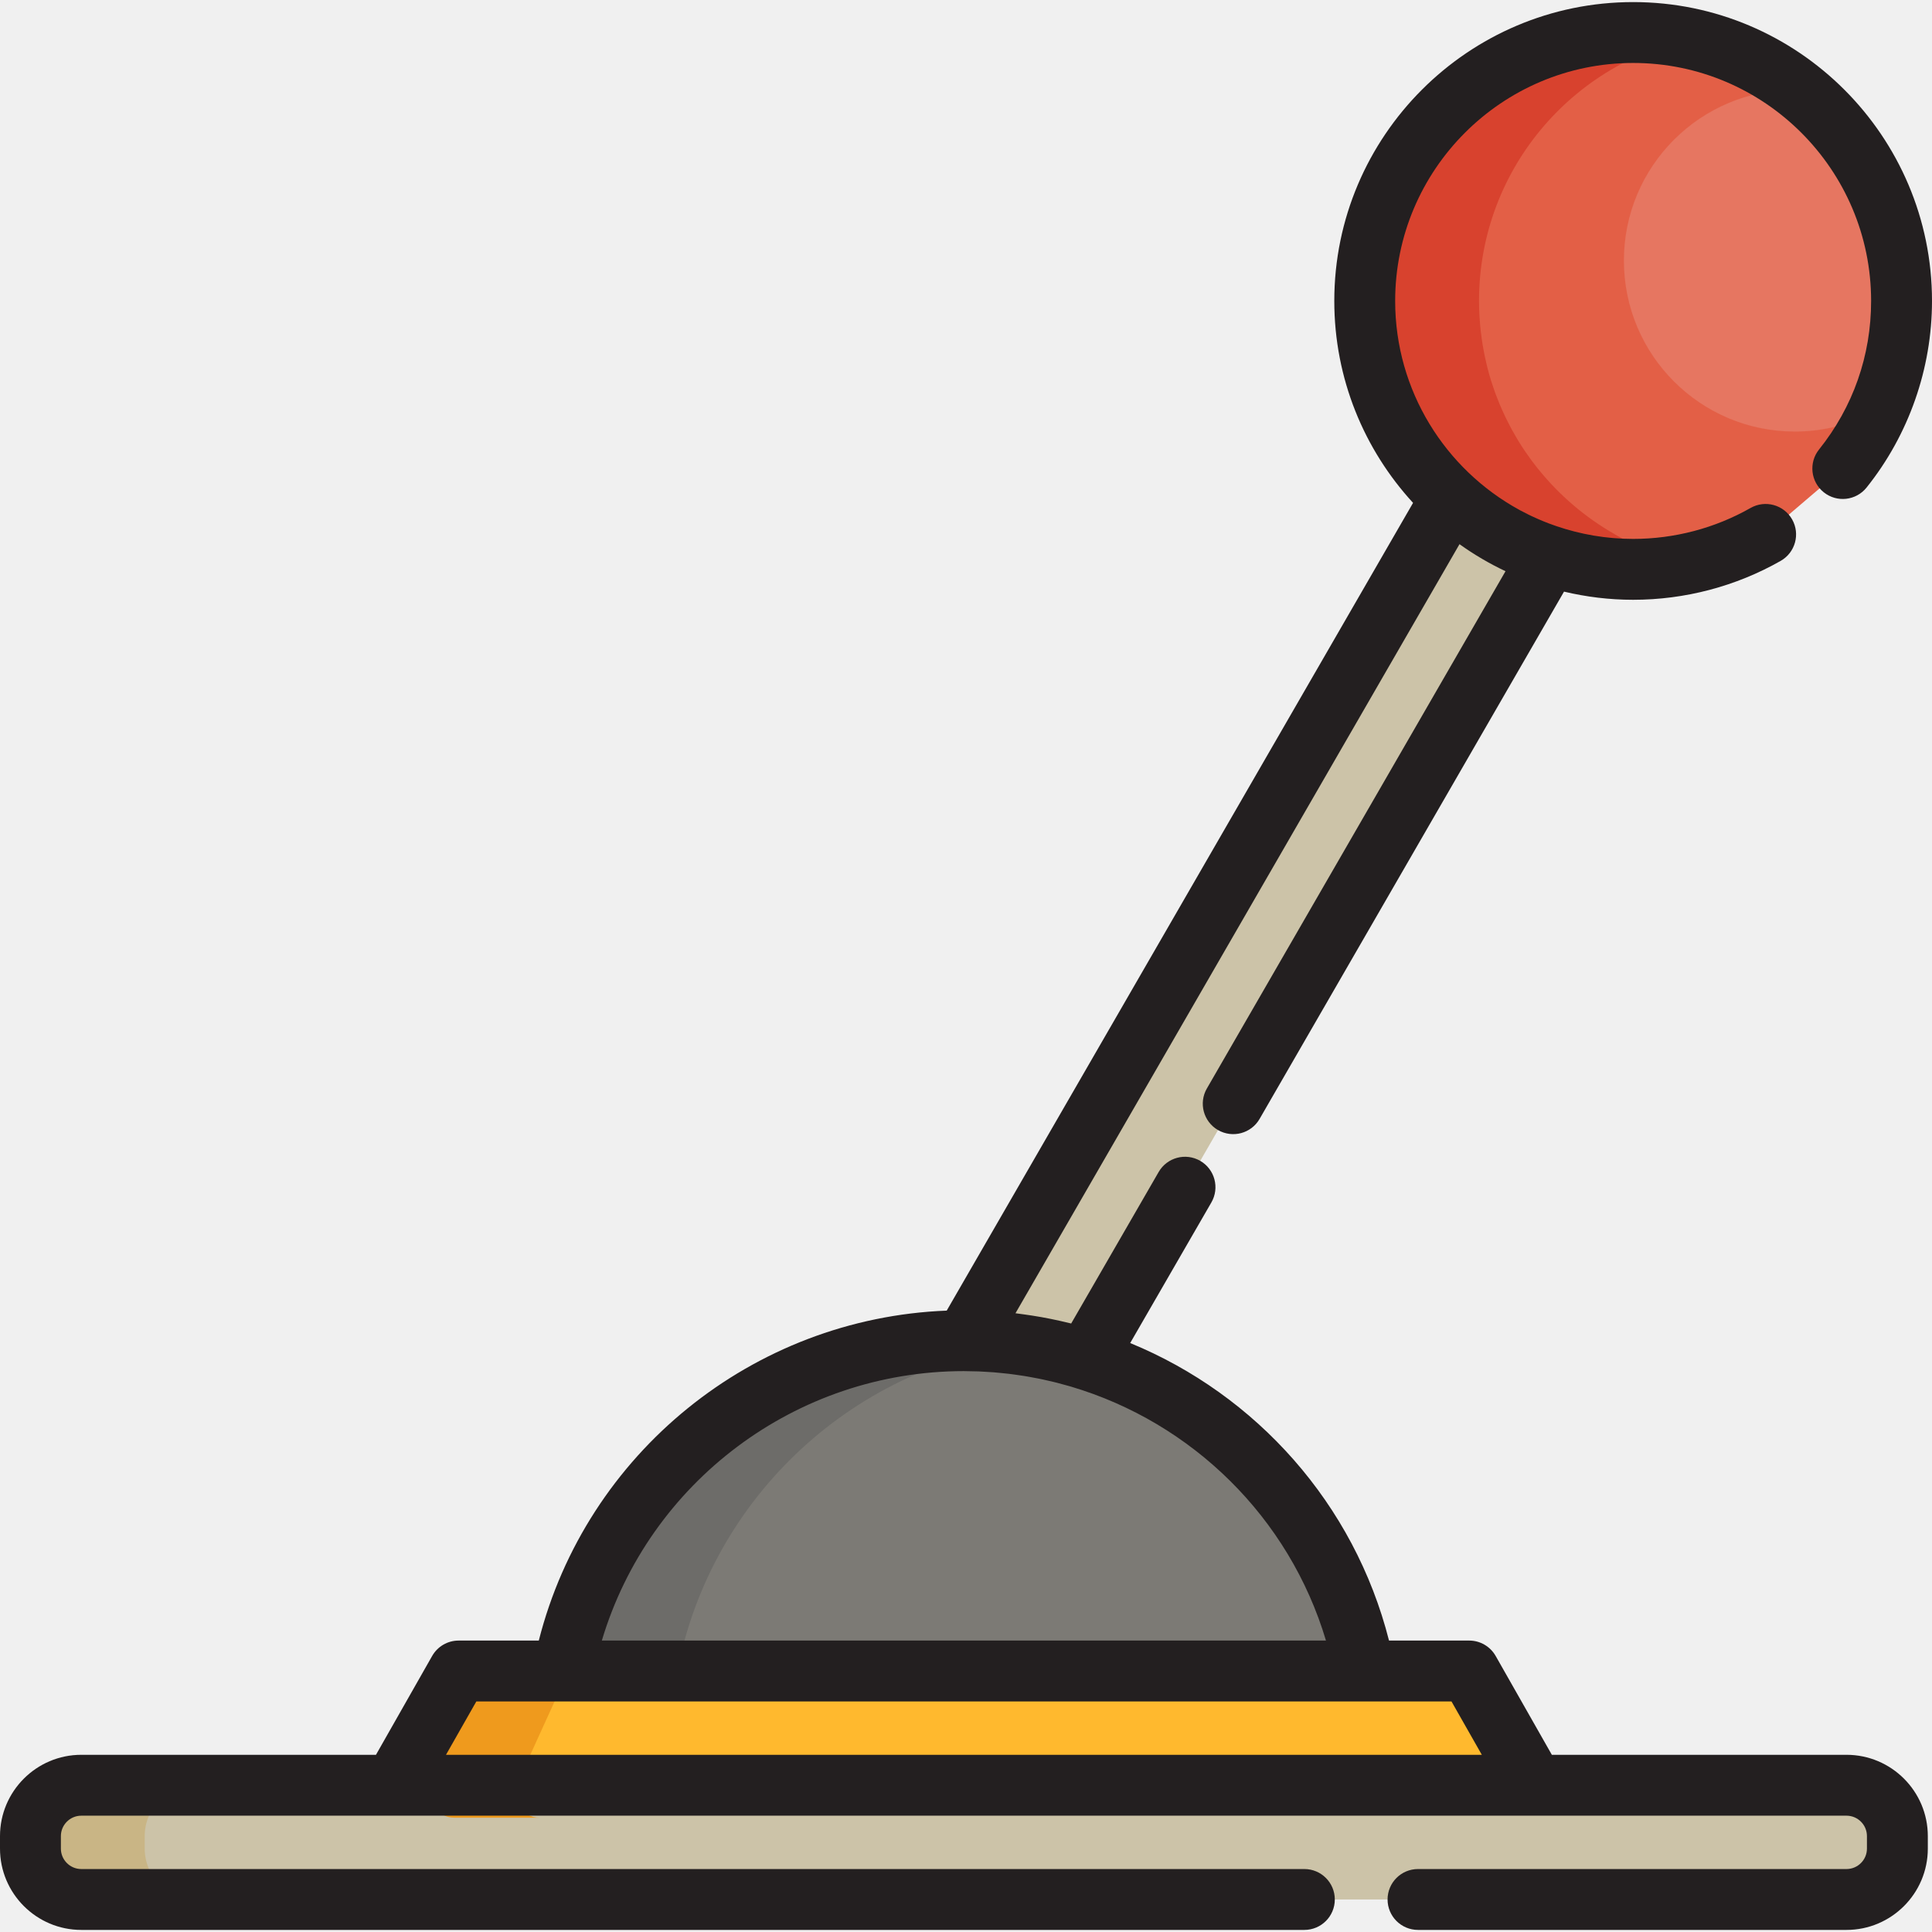
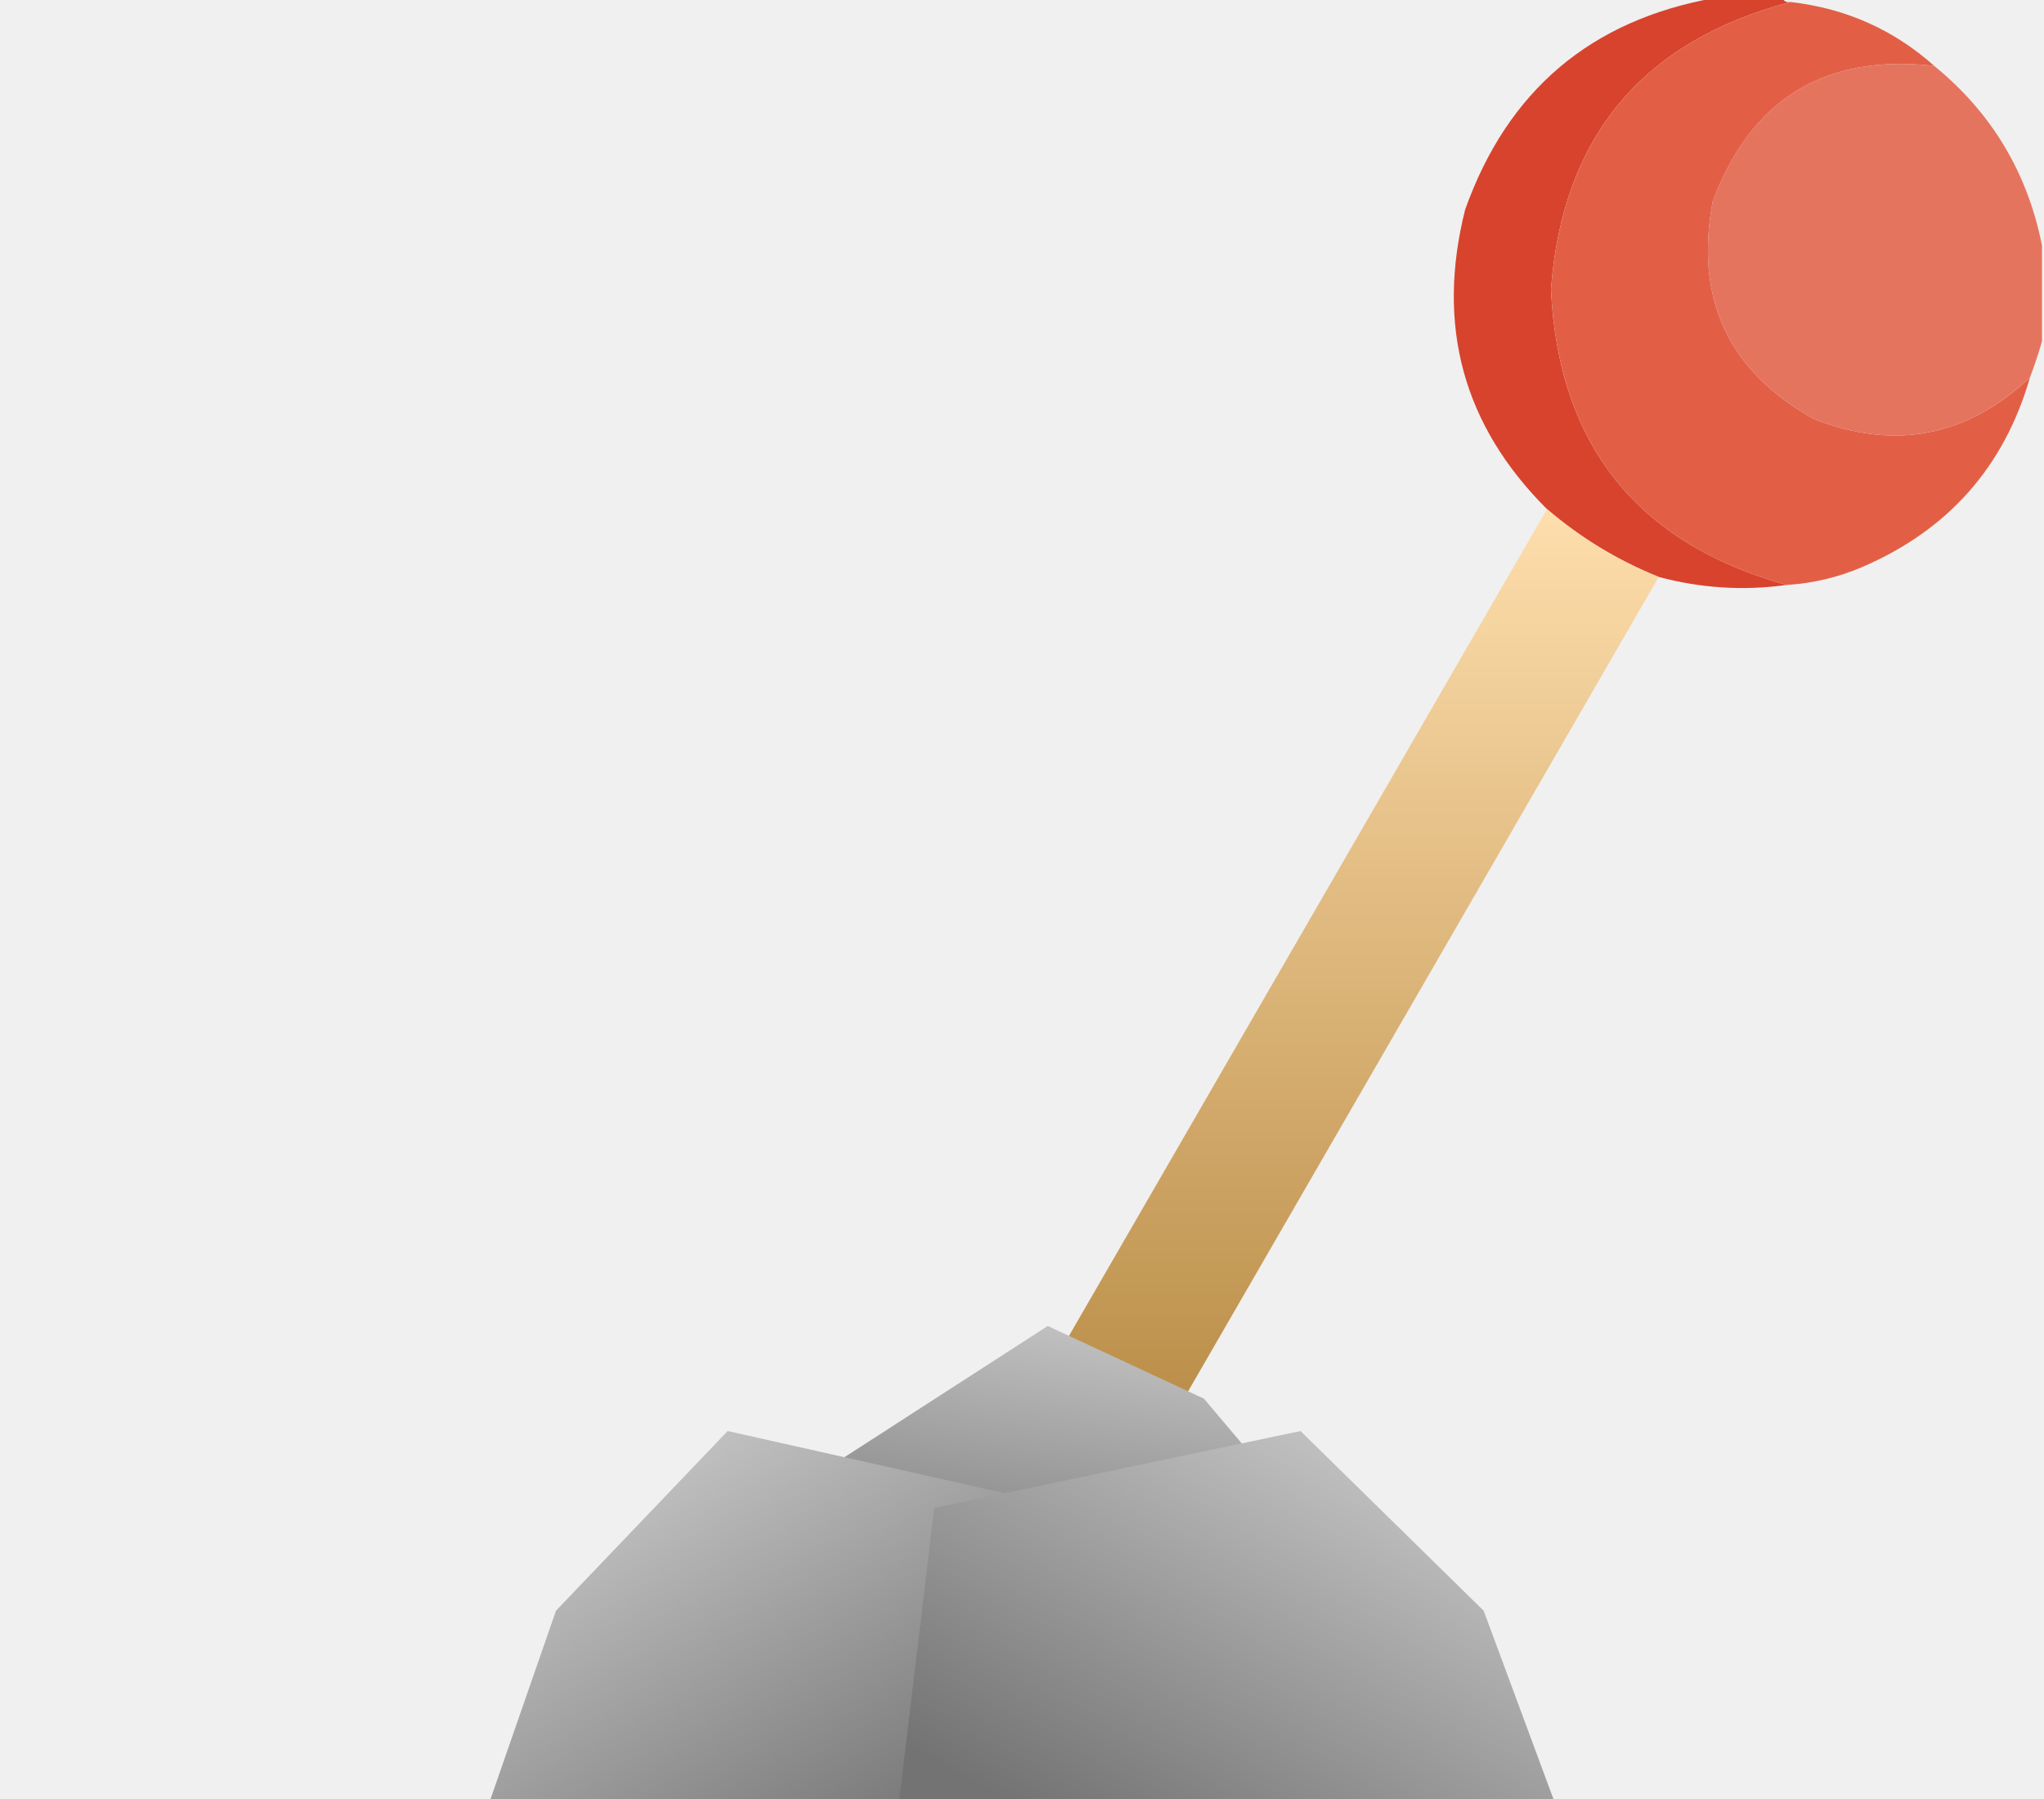
- <svg xmlns="http://www.w3.org/2000/svg" height="45px" width="45px" version="1.1" id="Layer_1" viewBox="0 0 512 512" xml:space="preserve">
-   <path style="fill:#CCC3A8;" d="M375.787,503.382h32.534h81.024c7.445,0,13.48-6.035,13.48-13.48v-3.313  c0-7.445-6.035-13.48-13.48-13.48H408.32H102.571H21.547c-7.445,0-13.48,6.035-13.48,13.48v3.313c0,7.445,6.035,13.48,13.48,13.48  h81.024h243.1" />
-   <path style="fill:#C9B585;" d="M38.35,489.9v-3.313c0-7.445,6.035-13.48,13.48-13.48H29.243c-7.445,0-13.48,6.035-13.48,13.48v3.313  c0,7.445,6.035,13.48,13.48,13.48H51.83C44.386,503.382,38.35,497.345,38.35,489.9z" />
-   <polygon style="fill:#FFB92E;" points="389.353,442.835 329.505,442.835 327.951,442.835 306.629,442.835 305.075,442.835  265.663,442.835 245.228,442.835 205.816,442.835 204.262,442.835 182.94,442.835 181.386,442.835 121.538,442.835 104.329,473.108  181.386,473.108 182.94,473.108 204.262,473.108 205.816,473.108 228.019,473.108 282.872,473.108 305.075,473.108 306.629,473.108  327.951,473.108 329.505,473.108 406.562,473.108 " />
-   <path style="fill:#EF9A1D;" d="M137.544,478.751c-1.187-1.846-1.355-4.169-0.446-6.166l12.312-27.046  c1.049-2.302,3.344-3.78,5.874-3.78h-22.587c-2.53,0-4.825,1.478-5.874,3.78l-12.312,27.046c-0.909,1.997-0.74,4.322,0.446,6.166  c1.187,1.846,3.233,2.961,5.427,2.961h22.587C140.777,481.712,138.731,480.597,137.544,478.751z" />
-   <path style="fill:#7C7A75;" d="M149.221,442.835H361.67c-9.645-49.875-53.533-87.543-106.224-87.543  C202.754,355.292,158.866,392.96,149.221,442.835z" />
-   <path style="fill:#6D6C69;" d="M274.436,355.899c-3.714-0.385-7.476-0.607-11.293-0.607c-52.692,0-96.58,37.668-106.224,87.543  h22.587C188.452,396.572,226.868,360.834,274.436,355.899z" />
-   <path style="fill:#E35F46;" d="M467.915,141.63c-10.359,5.893-22.343,9.257-35.114,9.257c-39.285,0-71.132-31.846-71.132-71.132  s31.846-71.132,71.132-71.132s71.132,31.846,71.132,71.132c0,16.803-5.827,32.244-15.571,44.416" />
-   <path style="fill:#D8422E;" d="M448.885,149.466c-0.164-0.033-0.325-0.071-0.487-0.106c-0.897-0.188-1.785-0.394-2.67-0.615  c-0.223-0.056-0.447-0.11-0.669-0.168c-0.986-0.257-1.964-0.535-2.934-0.832c-0.198-0.061-0.393-0.126-0.59-0.189  c-0.84-0.267-1.675-0.55-2.502-0.846c-0.2-0.071-0.399-0.14-0.599-0.213c-0.939-0.347-1.869-0.715-2.79-1.1  c-0.218-0.091-0.435-0.187-0.653-0.281c-0.8-0.345-1.594-0.702-2.38-1.077c-0.166-0.079-0.336-0.155-0.5-0.234  c-0.889-0.43-1.767-0.882-2.634-1.349c-0.233-0.125-0.464-0.253-0.694-0.382c-0.27-0.148-0.542-0.29-0.81-0.443l-0.077-0.067  c-7.819-4.461-14.709-10.359-20.31-17.34l-0.061-0.052c-0.282-0.354-0.551-0.72-0.827-1.079c-0.265-0.343-0.535-0.683-0.793-1.031  c-0.471-0.636-0.924-1.282-1.374-1.934c-0.156-0.224-0.317-0.441-0.471-0.667c-0.58-0.863-1.141-1.739-1.684-2.628  c-0.203-0.334-0.397-0.677-0.597-1.014c-0.344-0.585-0.687-1.171-1.014-1.766c-0.213-0.387-0.418-0.78-0.624-1.171  c-0.298-0.564-0.59-1.13-0.871-1.704c-0.2-0.404-0.395-0.812-0.588-1.221c-0.273-0.582-0.537-1.168-0.794-1.759  c-0.176-0.403-0.353-0.805-0.521-1.211c-0.266-0.639-0.516-1.284-0.763-1.933c-0.139-0.365-0.284-0.727-0.418-1.095  c-0.326-0.9-0.632-1.81-0.922-2.725c-0.038-0.119-0.082-0.238-0.118-0.357c-0.321-1.034-0.614-2.078-0.889-3.131  c-0.09-0.347-0.168-0.7-0.253-1.05c-0.175-0.721-0.347-1.443-0.501-2.173c-0.088-0.414-0.166-0.829-0.246-1.245  c-0.13-0.68-0.254-1.363-0.366-2.049c-0.07-0.432-0.137-0.867-0.199-1.301c-0.1-0.693-0.186-1.387-0.266-2.086  c-0.047-0.426-0.097-0.85-0.139-1.278c-0.071-0.758-0.126-1.522-0.174-2.288c-0.022-0.368-0.053-0.732-0.07-1.1  c-0.054-1.135-0.087-2.274-0.087-3.422c0-35.441,25.923-64.819,59.839-70.23c-3.678-0.587-7.449-0.902-11.293-0.902  c-39.285,0-71.132,31.846-71.132,71.132c0,1.148,0.033,2.288,0.087,3.422c0.018,0.369,0.048,0.734,0.07,1.1  c0.048,0.766,0.103,1.529,0.174,2.288c0.042,0.427,0.091,0.852,0.139,1.278c0.08,0.699,0.166,1.394,0.266,2.086  c0.062,0.435,0.128,0.869,0.199,1.301c0.112,0.687,0.236,1.369,0.366,2.049c0.08,0.416,0.158,0.831,0.246,1.245  c0.154,0.729,0.326,1.452,0.501,2.173c0.085,0.348,0.162,0.701,0.253,1.05c0.275,1.053,0.569,2.097,0.889,3.131  c0.037,0.119,0.081,0.238,0.118,0.357c0.29,0.916,0.597,1.825,0.922,2.725c0.134,0.368,0.28,0.73,0.418,1.095  c0.246,0.649,0.497,1.294,0.763,1.933c0.168,0.407,0.344,0.808,0.521,1.211c0.257,0.59,0.521,1.177,0.794,1.759  c0.194,0.409,0.388,0.816,0.588,1.221c0.282,0.573,0.573,1.14,0.871,1.704c0.205,0.392,0.411,0.784,0.624,1.171  c0.328,0.595,0.67,1.181,1.014,1.766c0.199,0.338,0.393,0.681,0.597,1.014c0.544,0.888,1.105,1.766,1.684,2.628  c0.154,0.226,0.315,0.443,0.471,0.667c0.45,0.651,0.903,1.298,1.374,1.934c0.258,0.348,0.528,0.688,0.793,1.031  c0.276,0.359,0.545,0.725,0.827,1.079l0.061,0.052c5.6,6.981,12.49,12.879,20.31,17.34l0.077,0.067  c0.268,0.153,0.54,0.295,0.81,0.443c0.231,0.128,0.461,0.256,0.694,0.382c0.868,0.467,1.745,0.919,2.634,1.349  c0.165,0.08,0.335,0.156,0.5,0.234c0.785,0.374,1.58,0.731,2.38,1.077c0.218,0.094,0.435,0.189,0.653,0.281  c0.92,0.385,1.851,0.753,2.79,1.1c0.2,0.073,0.399,0.142,0.599,0.213c0.828,0.297,1.662,0.58,2.502,0.846  c0.198,0.063,0.393,0.128,0.59,0.189c0.969,0.298,1.948,0.575,2.934,0.832c0.222,0.059,0.446,0.113,0.669,0.168  c0.884,0.222,1.773,0.427,2.67,0.615c0.162,0.034,0.324,0.072,0.487,0.106c1.011,0.204,2.033,0.384,3.059,0.546  c0.244,0.038,0.485,0.072,0.729,0.109c0.96,0.141,1.924,0.267,2.896,0.369c0.105,0.011,0.21,0.026,0.315,0.037  c1.052,0.105,2.111,0.182,3.176,0.242c0.256,0.014,0.512,0.025,0.767,0.038c1.082,0.048,2.166,0.082,3.258,0.082  c1.093,0,2.178-0.033,3.258-0.082c0.256-0.013,0.513-0.025,0.767-0.038c1.065-0.06,2.126-0.137,3.178-0.242  c0.105-0.011,0.208-0.026,0.313-0.037c0.972-0.102,1.938-0.228,2.896-0.369c0.244-0.035,0.487-0.07,0.729-0.109  c0.051-0.009,0.101-0.019,0.152-0.027C450.817,149.83,449.847,149.661,448.885,149.466z" />
-   <g style="opacity:0.15;">
-     <path style="fill:#F5F5F5;" d="M475.649,114.368c13.026,0,24.759-5.506,33.025-14.308c0.227-0.768,0.454-1.535,0.655-2.312   c0.09-0.347,0.168-0.7,0.254-1.05c0.176-0.721,0.346-1.443,0.502-2.173c0.086-0.414,0.163-0.829,0.244-1.245   c0.132-0.68,0.255-1.363,0.367-2.049c0.07-0.432,0.136-0.867,0.199-1.301c0.099-0.693,0.186-1.387,0.265-2.086   c0.048-0.426,0.099-0.85,0.139-1.278c0.072-0.758,0.126-1.522,0.174-2.288c0.023-0.368,0.055-0.732,0.071-1.1   c0.055-1.135,0.086-2.274,0.086-3.422c0-22.069-10.052-41.791-25.826-54.839c-3.266-0.748-6.661-1.156-10.154-1.156   c-25.022,0-45.304,20.283-45.304,45.303C430.346,94.085,450.629,114.368,475.649,114.368z" />
+ <svg xmlns="http://www.w3.org/2000/svg" width="50" height="44" viewBox="0 0 50 44" fill="none">
+   <g clip-path="url(#clip0_154_2134)">
+     <path fill-rule="evenodd" clip-rule="evenodd" d="M41.943 -0.049C42.496 -0.049 43.05 -0.049 43.603 -0.049C43.636 0.033 43.702 0.066 43.798 0.049C40.173 1.005 38.219 3.349 37.939 7.08C38.123 10.877 40.044 13.286 43.701 14.307C42.652 14.452 41.61 14.387 40.576 14.111C39.573 13.708 38.662 13.154 37.841 12.451C35.792 10.409 35.125 7.968 35.84 5.127C36.877 2.217 38.911 0.492 41.943 -0.049Z" fill="#D8432E" />
+     <path opacity="0.989" fill-rule="evenodd" clip-rule="evenodd" d="M43.799 0.049C45.146 0.202 46.318 0.723 47.315 1.611C44.638 1.313 42.832 2.42 41.895 4.932C41.451 7.315 42.281 9.089 44.385 10.254C46.362 11.021 48.12 10.679 49.658 9.229C49.027 11.416 47.659 12.962 45.557 13.867C44.962 14.122 44.344 14.268 43.701 14.307C40.044 13.286 38.123 10.877 37.94 7.08C38.22 3.349 40.173 1.005 43.799 0.049Z" fill="#E25E45" />
+     <path opacity="0.997" fill-rule="evenodd" clip-rule="evenodd" d="M47.314 1.611C48.719 2.757 49.598 4.222 49.951 6.006C49.951 6.787 49.951 7.568 49.951 8.349C49.865 8.646 49.768 8.939 49.658 9.228C48.119 10.679 46.361 11.021 44.385 10.254C42.281 9.089 41.451 7.315 41.894 4.932C42.831 2.42 44.638 1.313 47.314 1.611Z" fill="#E5745F" />
+     <path opacity="0.962" fill-rule="evenodd" clip-rule="evenodd" d="M37.842 12.451C38.662 13.154 39.574 13.708 40.576 14.111C36.475 21.208 32.373 28.304 28.271 35.4C28.211 35.411 28.162 35.444 28.125 35.498C27.378 35.254 26.613 35.092 25.83 35.01C25.494 35.034 25.169 35.001 24.854 34.912C29.183 27.425 33.512 19.938 37.842 12.451Z" fill="url(#paint0_linear_154_2134)" />
+     <path d="M26.208 38.786L21.73 40.463L21.14 38.086L20.55 35.709L22.485 34.46L25.63 32.431L29.451 34.209L31.609 36.763L26.208 38.786Z" fill="url(#paint1_linear_154_2134)" />
+     <path d="M20.2 44H27L26.6 40.442L26.2 36.884L23 36.166L17.8 35L13.6 39.395L12 44H20.2Z" fill="url(#paint2_linear_154_2134)" />
+     <path d="M29.253 44H22L22.427 40.442L22.853 36.884L26.267 36.166L31.813 35L36.293 39.395L38 44H29.253Z" fill="url(#paint3_linear_154_2134)" />
  </g>
-   <path style="fill:#CCC3A8;" d="M326.819,292.495l83.803-145.153c-9.812-3.218-18.681-8.504-26.091-15.355l-4.294,7.435  l-15.058,26.081L255.603,355.296c11.19,0.016,21.976,1.739,32.122,4.909l26.318-45.58" />
-   <path style="fill:#231F20;" d="M489.344,465.041h-78.089l-14.889-26.193c-1.434-2.523-4.112-4.081-7.014-4.081h-21.248  c-9.208-36.261-35.201-65.135-68.591-78.848l21.514-37.262c2.228-3.858,0.906-8.792-2.952-11.019  c-3.856-2.226-8.792-0.907-11.019,2.952l-23.183,40.151c-0.982-0.247-1.969-0.472-2.957-0.694c-0.037-0.009-0.073-0.017-0.111-0.026  c-1.589-0.354-3.184-0.675-4.785-0.963c-0.189-0.034-0.381-0.062-0.571-0.096c-1.311-0.228-2.627-0.432-3.945-0.615  c-0.424-0.059-0.848-0.116-1.273-0.171c-0.373-0.047-0.745-0.106-1.119-0.15l117.671-203.813c3.847,2.757,7.918,5.147,12.194,7.162  l-79.145,137.084c-2.228,3.858-0.906,8.792,2.952,11.019c3.86,2.226,8.793,0.907,11.019-2.952l80.677-139.738  c5.884,1.399,12.013,2.162,18.32,2.162c13.721,0,27.242-3.565,39.101-10.312c3.873-2.204,5.226-7.129,3.025-11.001  c-2.205-3.874-7.13-5.224-11.001-3.024c-9.434,5.367-20.196,8.203-31.125,8.203c-7.12,0-13.96-1.204-20.349-3.388  c-0.659-0.225-1.314-0.457-1.963-0.702c-0.473-0.18-0.944-0.367-1.412-0.558c-0.461-0.187-0.921-0.38-1.377-0.578  c-0.615-0.268-1.227-0.543-1.833-0.829c-0.268-0.127-0.535-0.257-0.8-0.387c-0.743-0.366-1.482-0.739-2.208-1.133  c-0.087-0.047-0.172-0.096-0.259-0.143c-19.567-10.719-32.865-31.509-32.865-55.347c0-34.774,28.292-63.065,63.065-63.065  s63.065,28.292,63.065,63.065c0,14.48-4.773,28.096-13.802,39.375c-2.784,3.477-2.221,8.554,1.257,11.339  c3.476,2.784,8.554,2.22,11.339-1.257C505.842,115.241,512,97.676,512,79.752c0-43.671-35.528-79.199-79.199-79.199  s-79.199,35.528-79.199,79.199c0,20.614,7.923,39.407,20.874,53.512L250.889,347.326c-51.413,2.006-95.498,37.797-108.103,87.442  h-21.248c-2.901,0-5.58,1.557-7.014,4.081l-14.889,26.193H21.547C9.666,465.041,0,474.707,0,486.588v3.313  c0,11.881,9.666,21.547,21.547,21.547h324.124c4.456,0,8.067-3.611,8.067-8.067s-3.611-8.067-8.067-8.067H21.547  c-2.985,0-5.413-2.429-5.413-5.413v-3.313c0-2.985,2.429-5.413,5.413-5.413h82.783h302.232h82.783c2.985,0,5.413,2.429,5.413,5.413  v3.313c0,2.985-2.429,5.413-5.413,5.413H375.787c-4.456,0-8.067,3.611-8.067,8.067s3.611,8.067,8.067,8.067h113.558  c11.881,0,21.547-9.666,21.547-21.547v-3.313C510.891,474.707,501.225,465.041,489.344,465.041z M255.446,363.359  c0.041,0,0.081,0.002,0.12,0.002c0.009,0,0.017,0.002,0.025,0.002c0.795,0.001,1.586,0.028,2.379,0.048  c0.476,0.012,0.955,0.011,1.429,0.029c0.655,0.026,1.308,0.075,1.962,0.113c0.675,0.04,1.353,0.072,2.026,0.126  c0.592,0.046,1.18,0.112,1.769,0.169c0.741,0.072,1.483,0.141,2.22,0.229c0.526,0.062,1.05,0.14,1.574,0.21  c0.808,0.11,1.615,0.222,2.417,0.351c0.453,0.073,0.905,0.155,1.356,0.233c0.882,0.155,1.762,0.315,2.636,0.493  c0.373,0.075,0.744,0.156,1.116,0.236c0.963,0.208,1.922,0.425,2.876,0.659c0.284,0.07,0.567,0.142,0.85,0.214  c1.053,0.269,2.101,0.553,3.14,0.855c0.186,0.054,0.373,0.108,0.559,0.164c31.983,9.499,57.751,34.614,67.495,67.275H159.494  C171.998,392.853,210.889,363.359,255.446,363.359z M118.194,465.041l8.038-14.139h22.99H361.67h22.99l8.038,14.139H118.194z" />
+   <defs>
+     <linearGradient id="paint0_linear_154_2134" x1="32.715" y1="12.451" x2="32.715" y2="35.498" gradientUnits="userSpaceOnUse">
+       <stop stop-color="#FFDEAB" />
+       <stop offset="1" stop-color="#B6873E" />
+     </linearGradient>
+     <linearGradient id="paint1_linear_154_2134" x1="27.317" y1="30.118" x2="25.721" y2="40.264" gradientUnits="userSpaceOnUse">
+       <stop stop-color="#D9D9D9" />
+       <stop offset="1" stop-color="#737373" />
+     </linearGradient>
+     <linearGradient id="paint2_linear_154_2134" x1="14.4" y1="32.698" x2="21.898" y2="45.594" gradientUnits="userSpaceOnUse">
+       <stop stop-color="#D9D9D9" />
+       <stop offset="1" stop-color="#737373" />
+     </linearGradient>
+     <linearGradient id="paint3_linear_154_2134" x1="35.44" y1="32.698" x2="28.189" y2="46.001" gradientUnits="userSpaceOnUse">
+       <stop stop-color="#D9D9D9" />
+       <stop offset="1" stop-color="#737373" />
+     </linearGradient>
+     <clipPath id="clip0_154_2134">
+       <rect width="50" height="44" fill="white" />
+     </clipPath>
+   </defs>
</svg>
